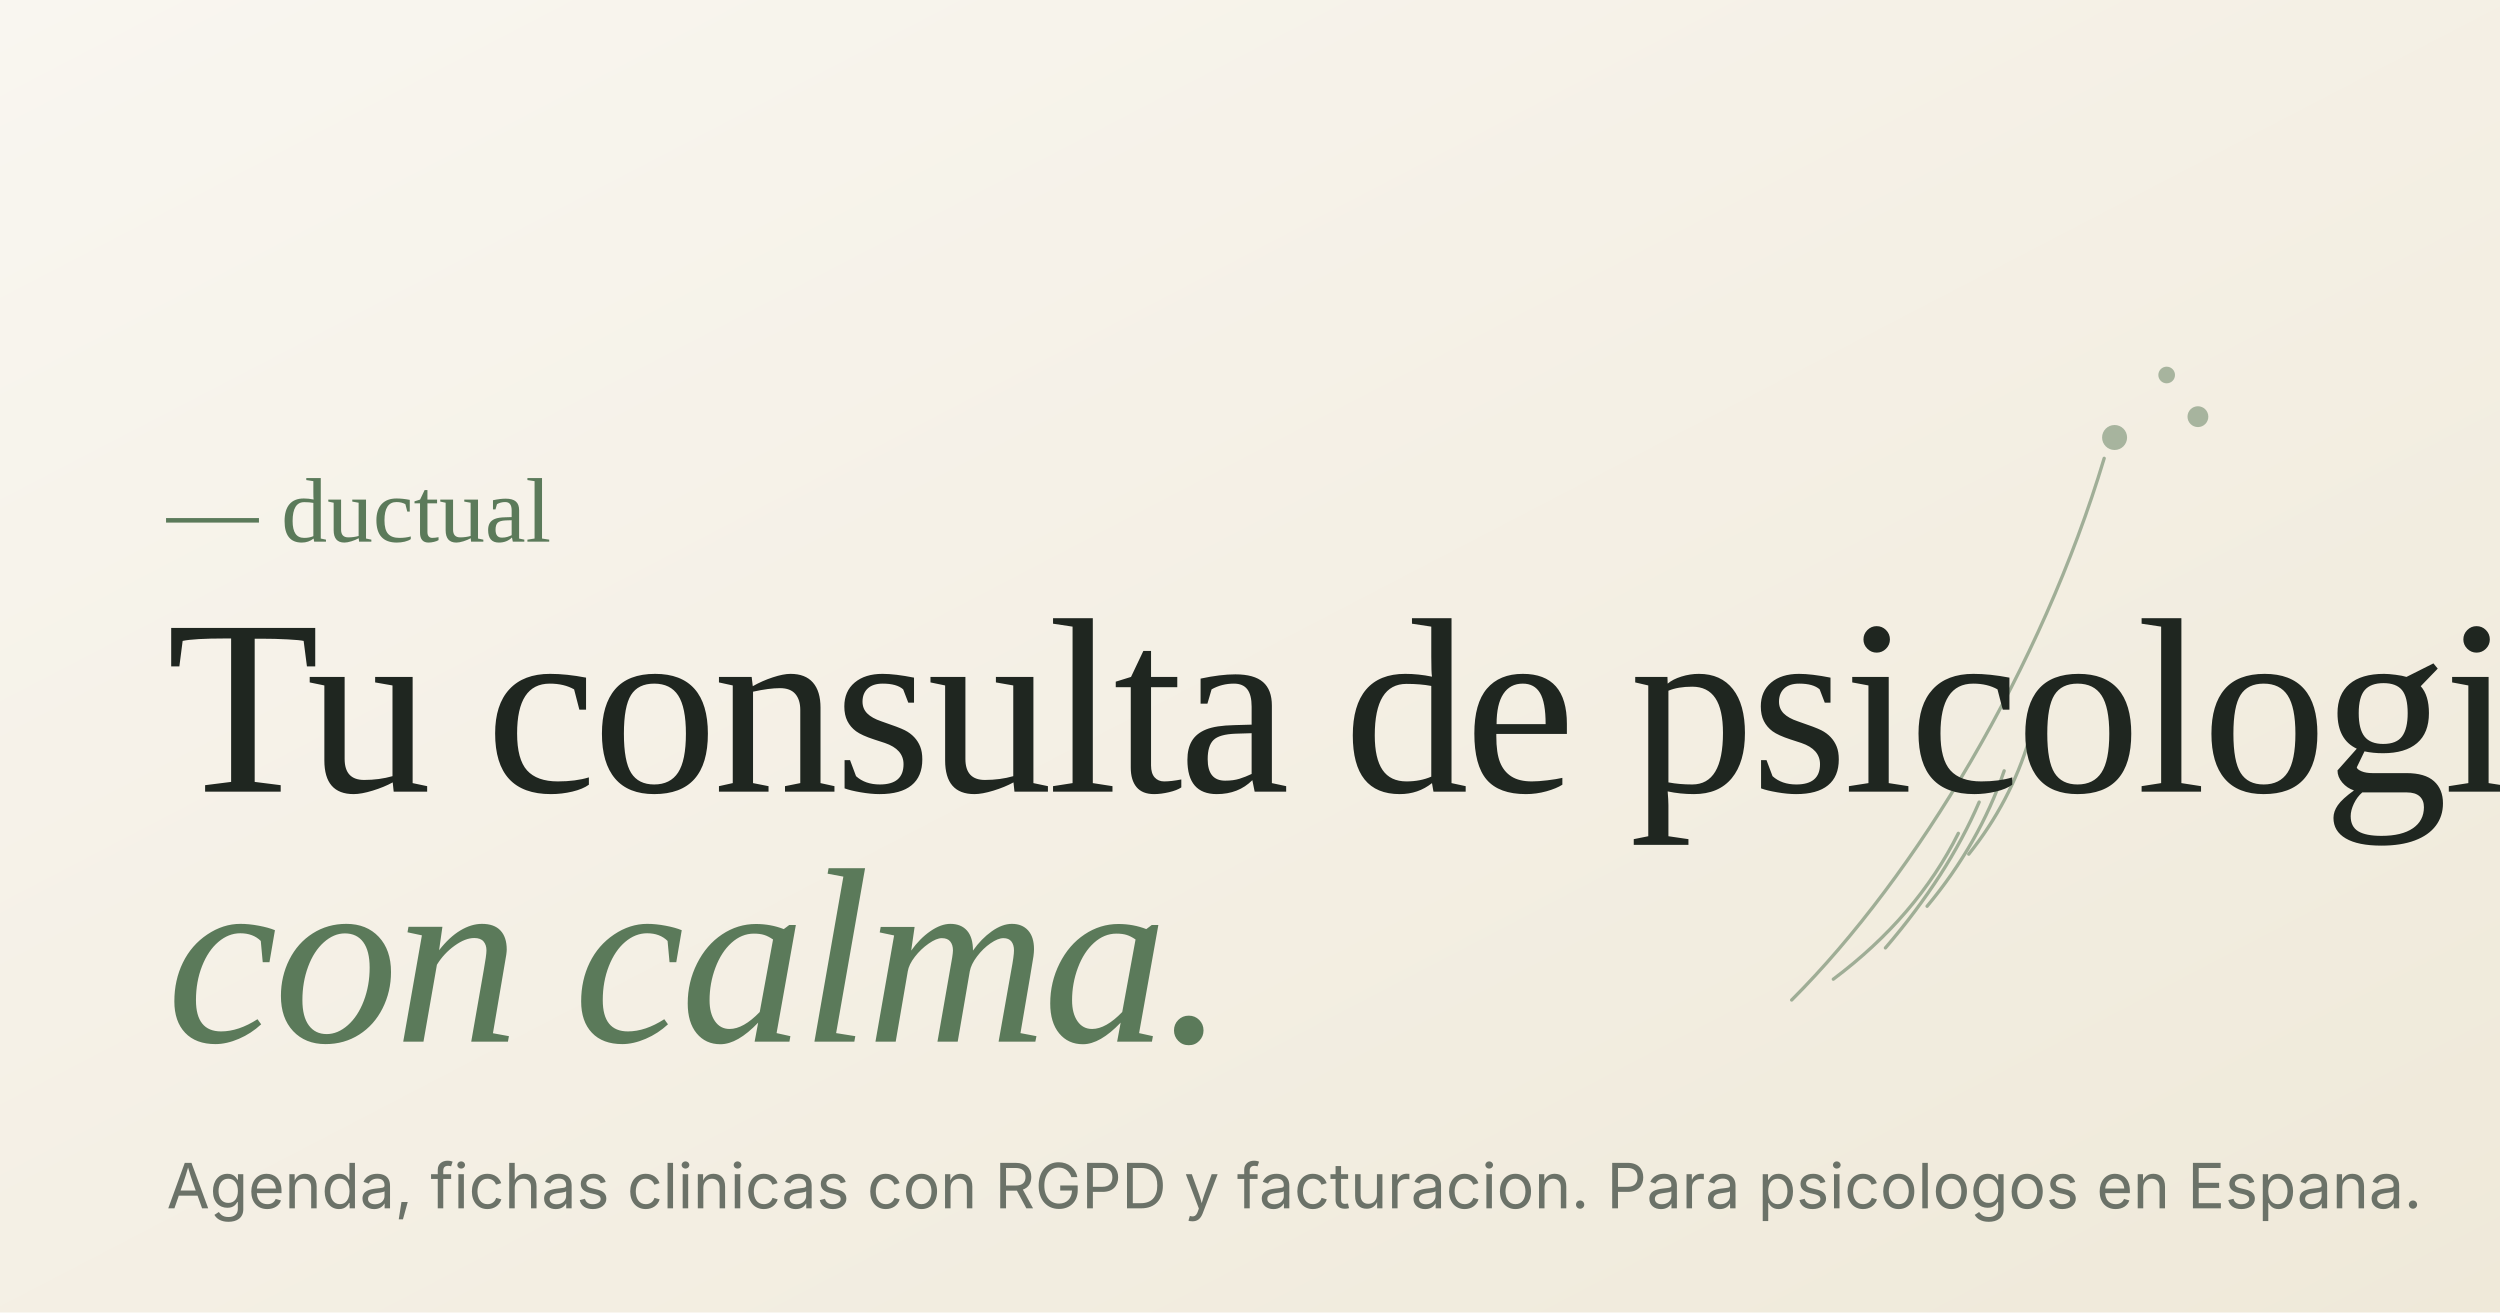
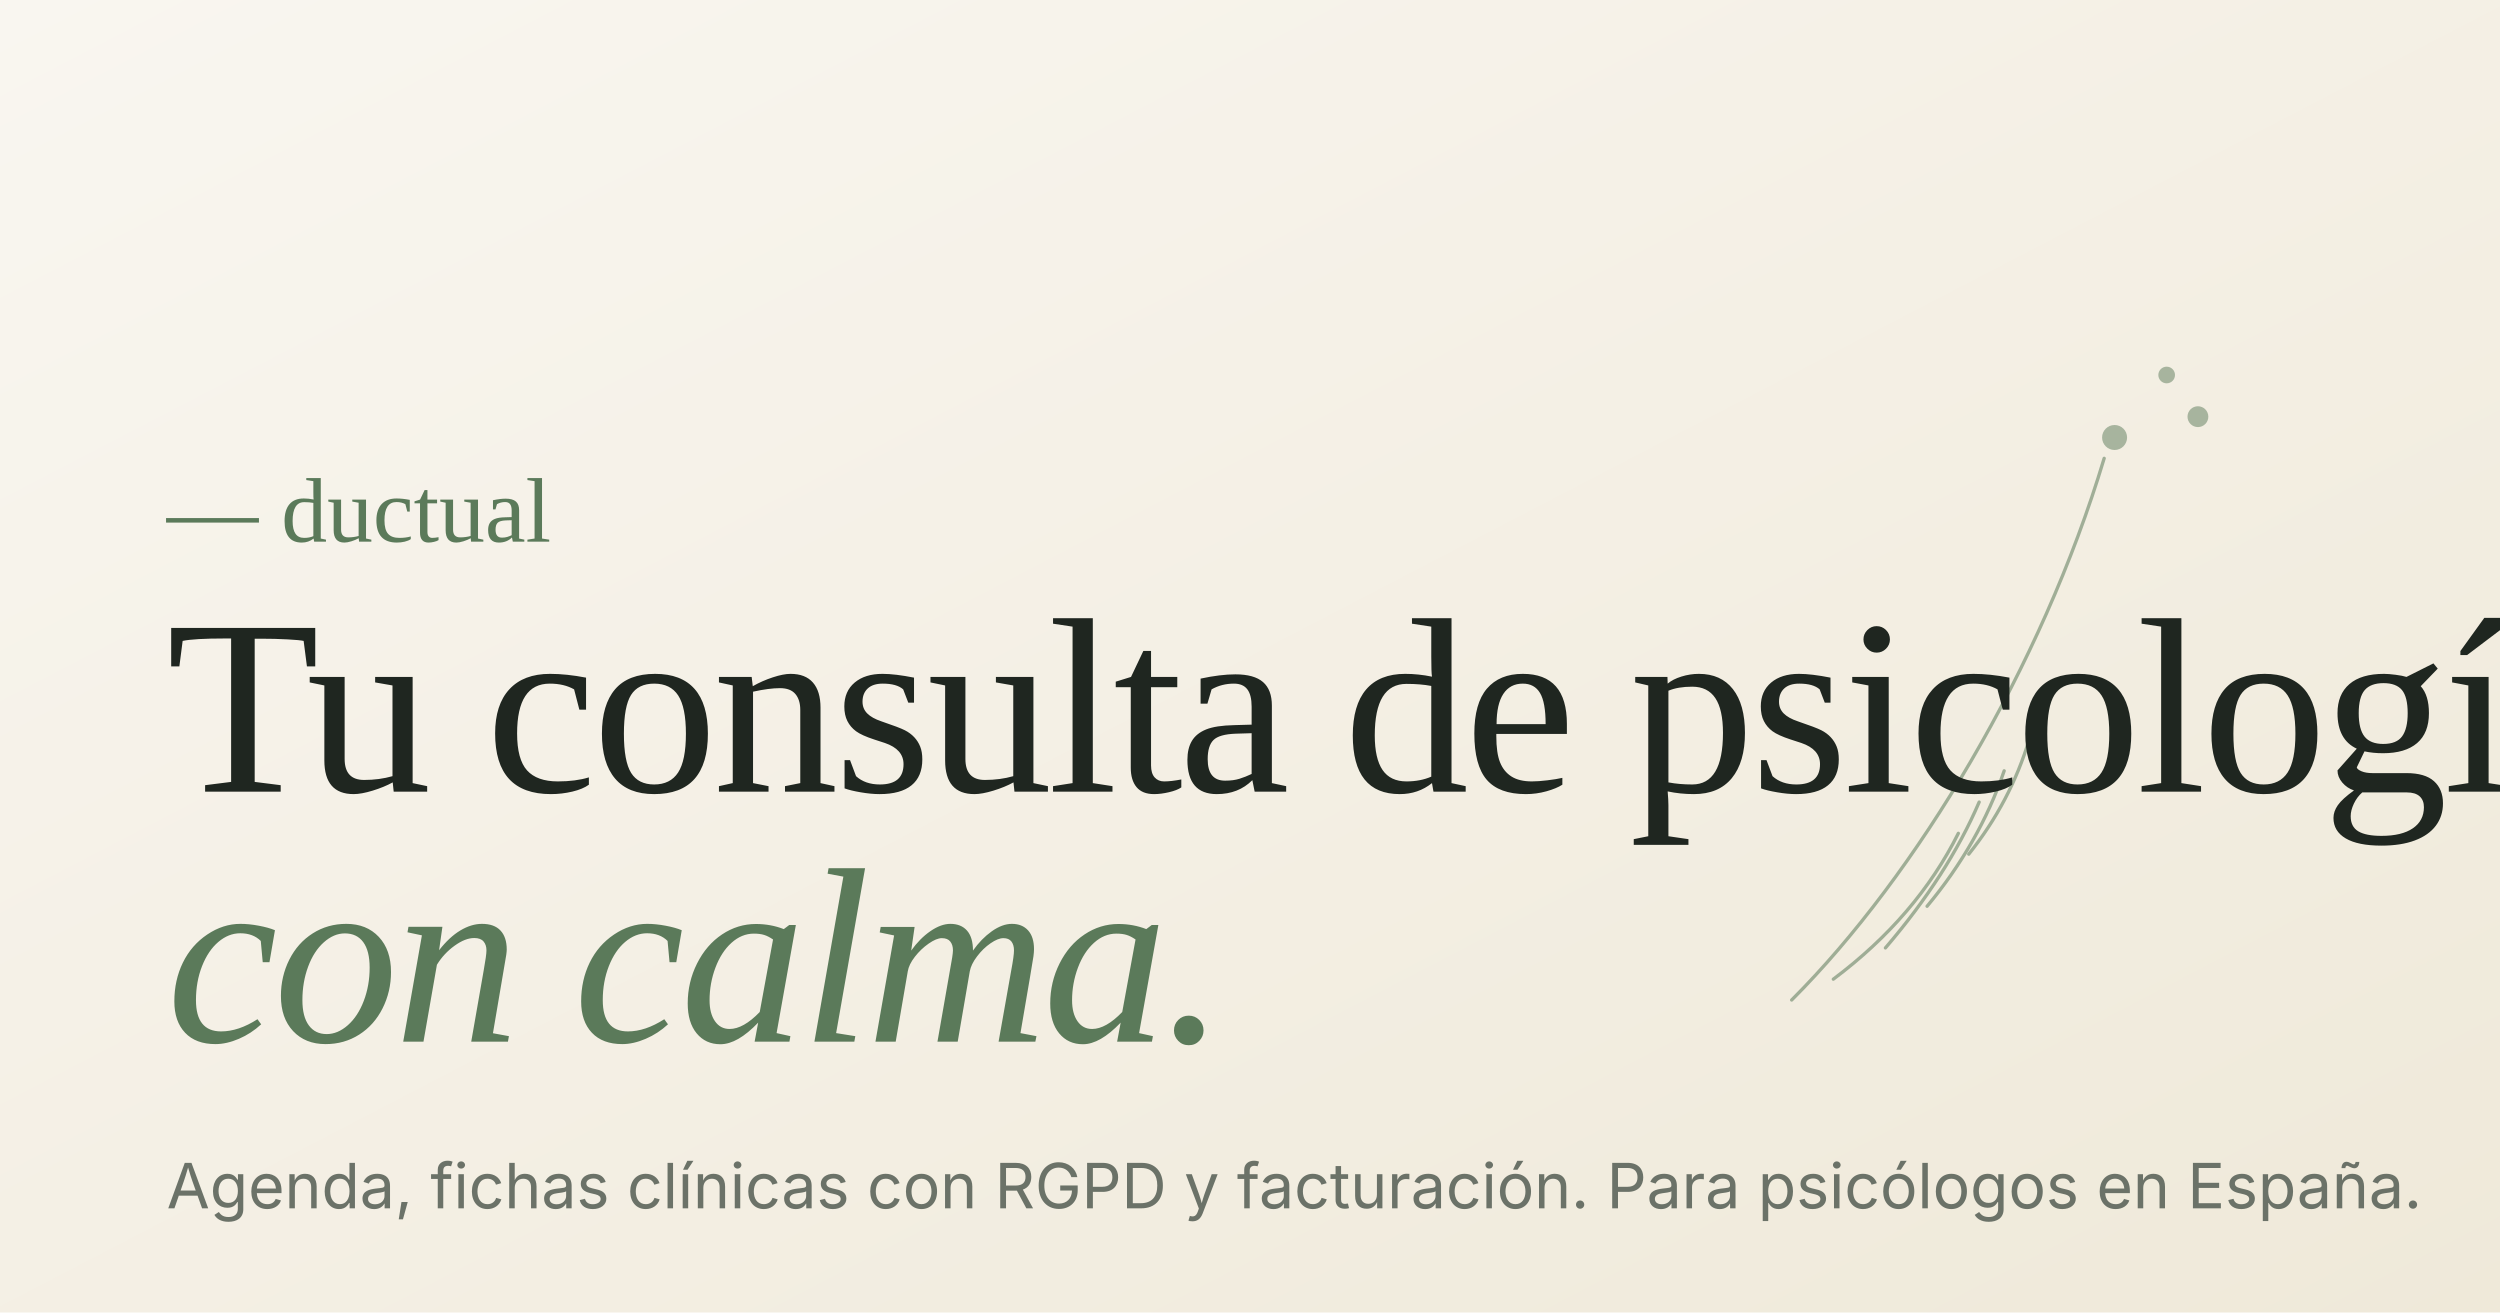
<svg xmlns="http://www.w3.org/2000/svg" width="1200" height="630" viewBox="0 0 1200 630">
  <defs>
    <linearGradient id="bg" x1="0" y1="0" x2="1" y2="1">
      <stop offset="0%" stop-color="#f9f6f0" />
      <stop offset="100%" stop-color="#efe9d9" />
    </linearGradient>
  </defs>
  <rect width="1200" height="630" fill="url(#bg)" />
  <g stroke="#5b7a5a" stroke-width="1.6" fill="none" stroke-linecap="round" opacity="0.55">
    <path d="M860 480 C 920 420, 980 320, 1010 220" />
    <path d="M880 470 Q 920 440, 940 400" />
    <path d="M905 455 Q 935 420, 950 385" />
    <path d="M925 435 Q 950 405, 962 370" />
    <path d="M945 410 Q 965 385, 974 355" />
  </g>
  <g fill="#5b7a5a" opacity="0.5">
    <circle cx="1015" cy="210" r="6" />
    <circle cx="1040" cy="180" r="4" />
    <circle cx="1055" cy="200" r="5" />
  </g>
  <g transform="translate(80,260)">
    <text x="0" y="0" font-family="Georgia, 'Times New Roman', serif" font-size="44" fill="#5b7a5a" font-weight="400">
      <tspan dx="0">— ductual</tspan>
    </text>
    <text x="0" y="120" font-family="Georgia, 'Times New Roman', serif" font-size="120" fill="#1f2620" font-weight="400" letter-spacing="-2">
-       Tu consulta de psicologia,
+       Tu consulta de psicología,
    </text>
    <text x="0" y="240" font-family="Georgia, 'Times New Roman', serif" font-size="120" fill="#5b7a5a" font-style="italic" font-weight="400" letter-spacing="-2">
      con calma.
    </text>
    <text x="0" y="320" font-family="-apple-system, system-ui, sans-serif" font-size="30" fill="#6b7268" font-weight="400">
-       Agenda, fichas clinicas con RGPD y facturacion. Para psicologos en Espana.
+       Agenda, fichas clínicas con RGPD y facturación. Para psicólogos en España.
    </text>
  </g>
</svg>
